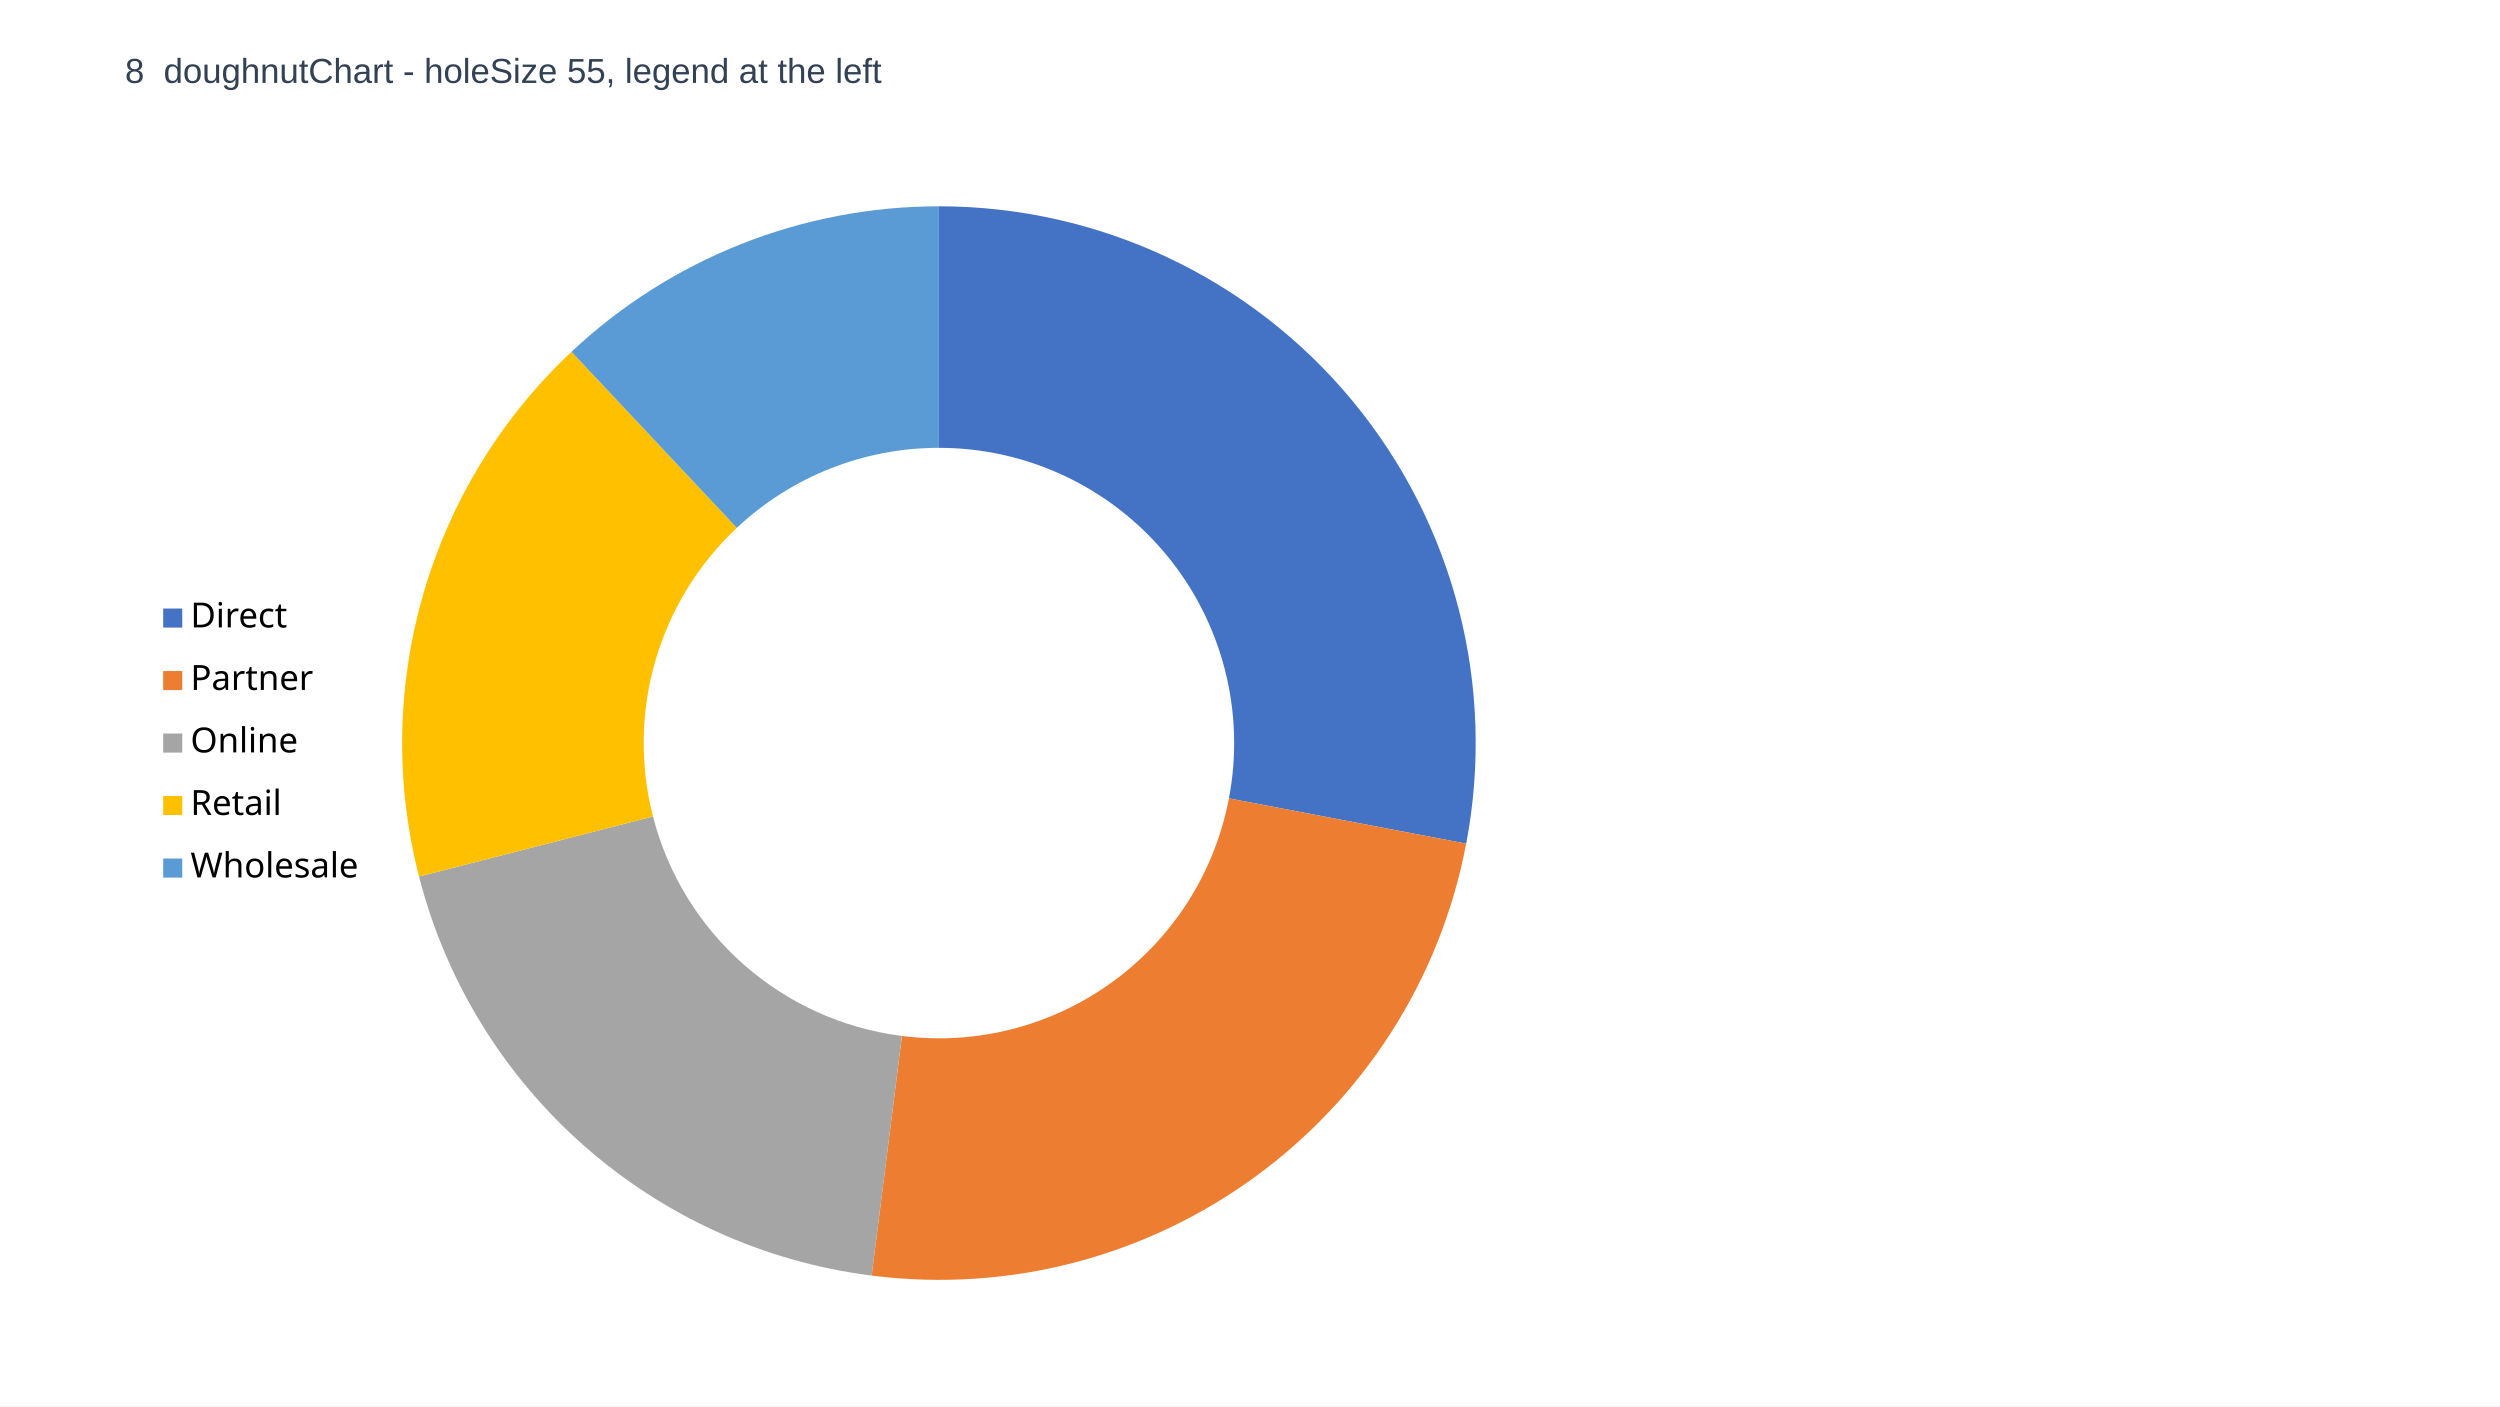
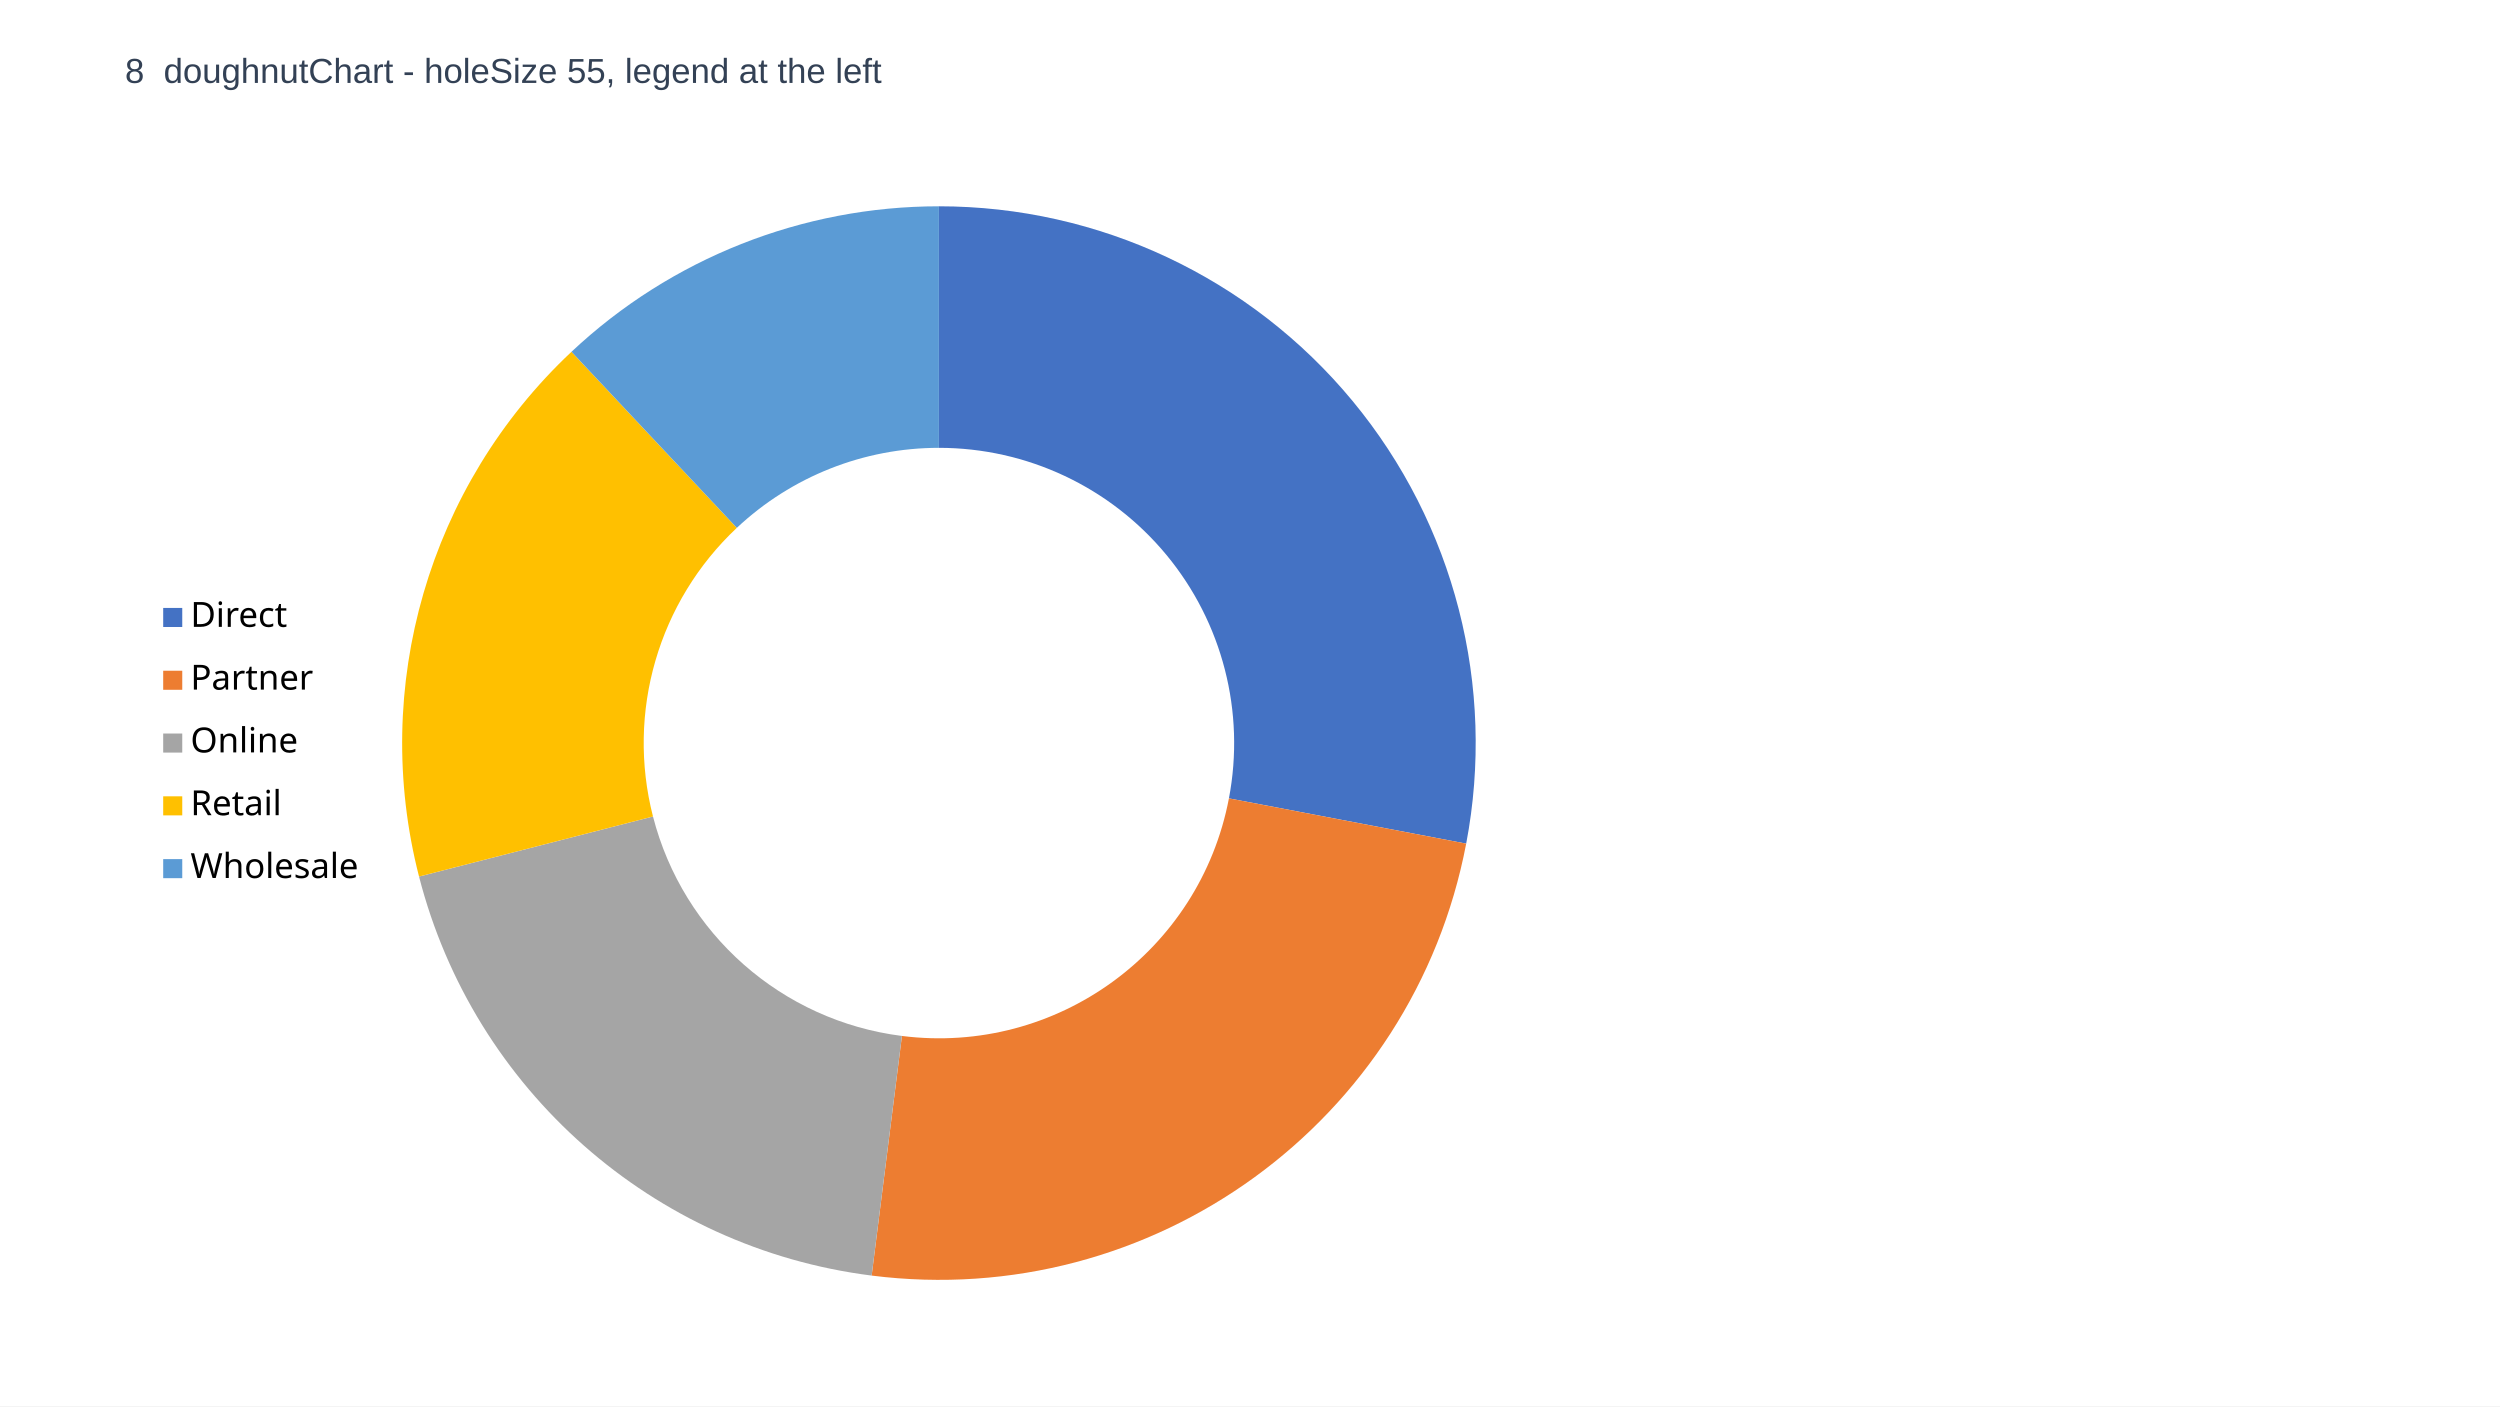
<svg xmlns="http://www.w3.org/2000/svg" viewBox="0 0 960 540" width="960" height="540">
  <rect width="960" height="540" fill="#ffffff" />
  <g role="img" aria-label="Caption" data-pptx-id="263.17" data-pptx-path="0" transform="translate(48, 18.667)">
    <rect fill="none" stroke="none" width="864" height="29.333" />
    <text x="0" y="13.174" xml:space="preserve">
      <tspan x="0" dy="0" text-anchor="start" font-size="13.333" font-family="Arial, Arimo, sans-serif" fill="#334155">8  doughnutChart - holeSize 55, legend at the left</tspan>
    </text>
  </g>
  <g role="img" aria-label="doughnutChart" data-pptx-id="263.107" data-pptx-path="1" transform="translate(48, 61.333) scale(1, 1) translate(0, 0)">
    <g transform="translate(106.432, 17.883)">
      <path fill="#4472c4" stroke="none" d="M 154.588 -0 C 200.661 -0 244.332 20.55 273.7 56.05 C 303.068 91.549 315.071 138.298 306.438 183.555 L 238.105 170.52 C 242.853 145.629 236.252 119.917 220.099 100.392 C 203.947 80.867 179.928 69.565 154.588 69.565 Z" transform="scale(1.333333, 1.333333)" />
    </g>
    <g transform="translate(106.432, 17.883)">
      <path fill="#ed7d31" stroke="none" d="M 306.438 183.555 C 291.146 263.717 216.177 318.185 135.213 307.957 L 143.932 238.941 C 188.462 244.566 229.695 214.609 238.105 170.52 Z" transform="scale(1.333333, 1.333333)" />
    </g>
    <g transform="translate(106.432, 17.883)">
      <path fill="#a5a5a5" stroke="none" d="M 135.213 307.957 C 72.303 300.009 20.626 254.45 4.857 193.032 L 72.236 175.732 C 80.909 209.512 109.331 234.57 143.932 238.941 Z" transform="scale(1.333333, 1.333333)" />
    </g>
    <g transform="translate(106.432, 17.883)">
      <path fill="#ffc000" stroke="none" d="M 4.857 193.032 C -9.166 138.417 7.661 80.498 48.765 41.898 L 96.385 92.609 C 73.778 113.838 64.523 145.694 72.236 175.732 Z" transform="scale(1.333333, 1.333333)" />
    </g>
    <g transform="translate(106.432, 17.883)">
      <path fill="#5b9bd5" stroke="none" d="M 48.765 41.898 C 77.427 14.982 115.269 -0 154.588 -0 L 154.588 69.565 C 132.962 69.565 112.15 77.805 96.385 92.609 Z" transform="scale(1.333333, 1.333333)" />
    </g>
-     <g transform="translate(14.667, 172.34)">
+     <g transform="translate(14.667, 172.113)">
      <rect fill="#4472c4" stroke="none" width="7.32" height="7.32" />
    </g>
-     <g transform="translate(25.147, 167.357)">
+     <g transform="translate(25.147, 167.13)">
      <rect fill="none" stroke="none" width="48.457" height="24.414" />
      <text x="0" y="12.243" xml:space="preserve">
        <tspan x="0" dy="0" text-anchor="start" font-size="13.333" font-family="Aptos, Carlito, sans-serif" fill="#000000">Direct</tspan>
      </text>
    </g>
-     <g transform="translate(14.667, 196.34)">
+     <g transform="translate(14.667, 196.227)">
      <rect fill="#ed7d31" stroke="none" width="7.32" height="7.32" />
    </g>
-     <g transform="translate(25.147, 191.357)">
+     <g transform="translate(25.147, 191.243)">
      <rect fill="none" stroke="none" width="55.716" height="24.414" />
      <text x="0" y="12.243" xml:space="preserve">
        <tspan x="0" dy="0" text-anchor="start" font-size="13.333" font-family="Aptos, Carlito, sans-serif" fill="#000000">Partner</tspan>
      </text>
    </g>
    <g transform="translate(14.667, 220.34)">
      <rect fill="#a5a5a5" stroke="none" width="7.32" height="7.32" />
    </g>
    <g transform="translate(25.147, 215.357)">
      <rect fill="none" stroke="none" width="51.478" height="24.414" />
      <text x="0" y="12.243" xml:space="preserve">
        <tspan x="0" dy="0" text-anchor="start" font-size="13.333" font-family="Aptos, Carlito, sans-serif" fill="#000000">Online</tspan>
      </text>
    </g>
-     <g transform="translate(14.667, 244.34)">
+     <g transform="translate(14.667, 244.453)">
      <rect fill="#ffc000" stroke="none" width="7.32" height="7.32" />
    </g>
-     <g transform="translate(25.147, 239.357)">
+     <g transform="translate(25.147, 239.47)">
      <rect fill="none" stroke="none" width="46.484" height="24.414" />
      <text x="0" y="12.243" xml:space="preserve">
        <tspan x="0" dy="0" text-anchor="start" font-size="13.333" font-family="Aptos, Carlito, sans-serif" fill="#000000">Retail</tspan>
      </text>
    </g>
-     <g transform="translate(14.667, 268.34)">
+     <g transform="translate(14.667, 268.567)">
      <rect fill="#5b9bd5" stroke="none" width="7.32" height="7.32" />
    </g>
-     <g transform="translate(25.147, 263.357)">
+     <g transform="translate(25.147, 263.583)">
      <rect fill="none" stroke="none" width="74.486" height="24.414" />
      <text x="0" y="12.243" xml:space="preserve">
        <tspan x="0" dy="0" text-anchor="start" font-size="13.333" font-family="Aptos, Carlito, sans-serif" fill="#000000">Wholesale</tspan>
      </text>
    </g>
  </g>
</svg>
